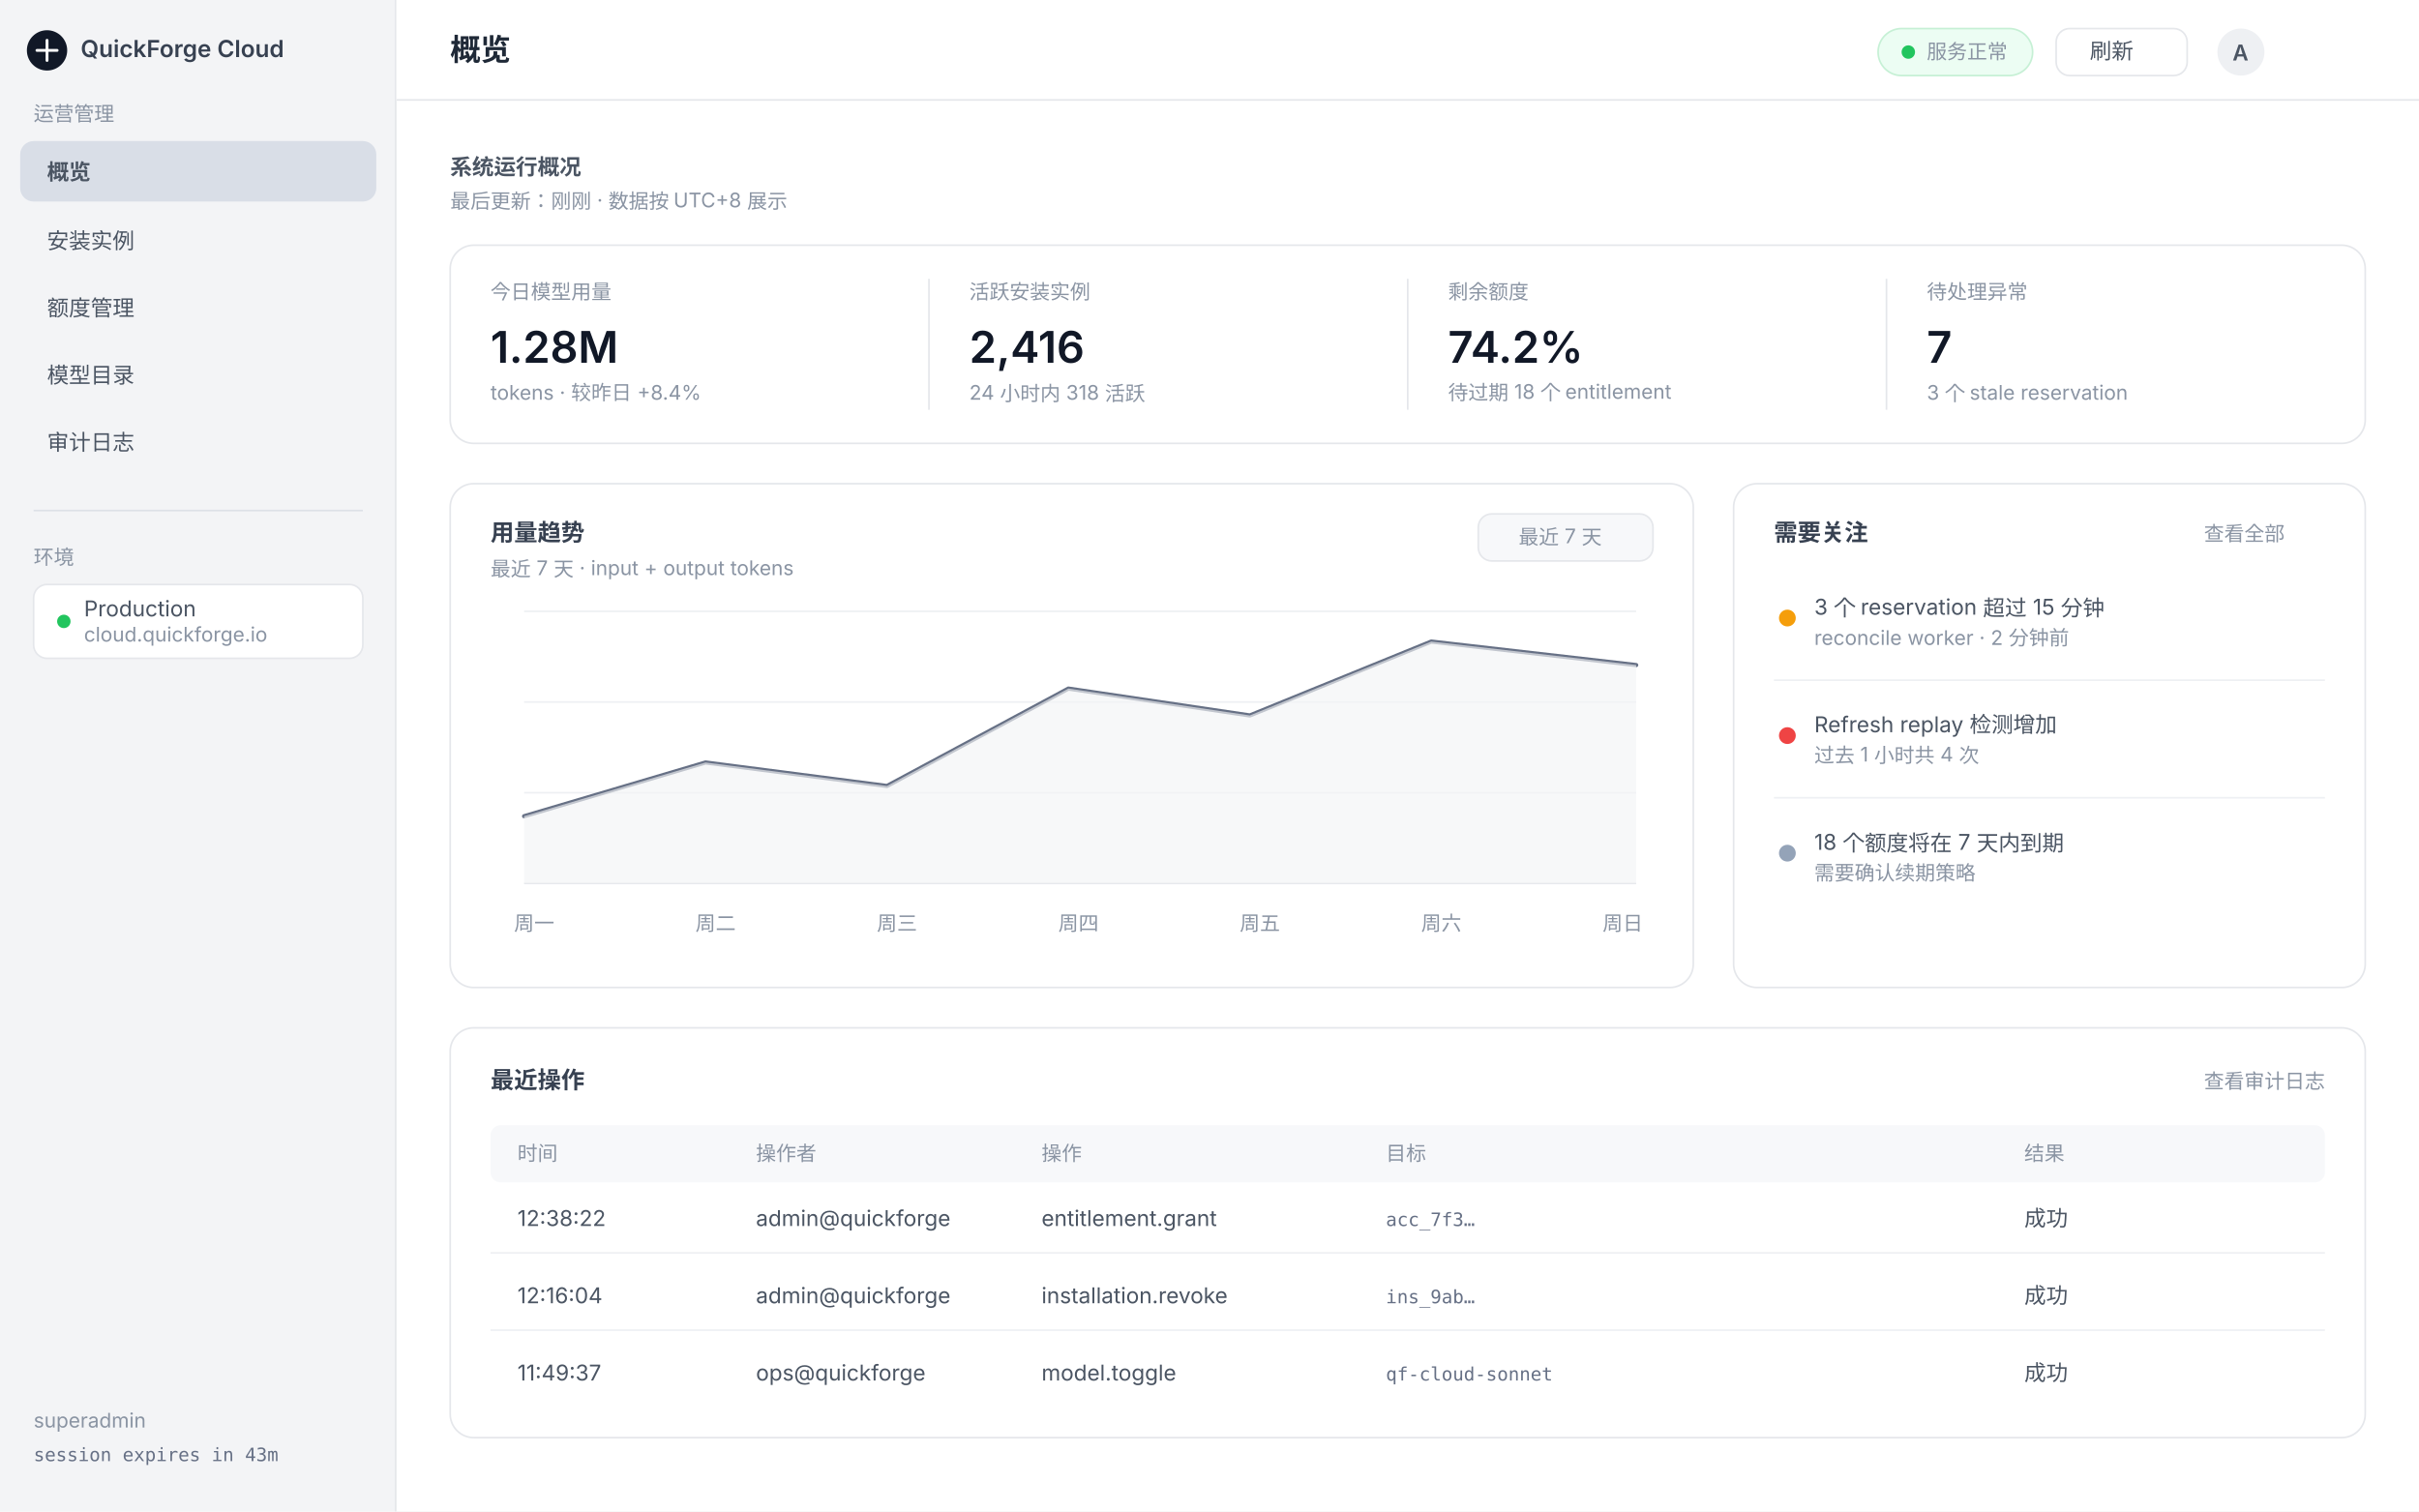
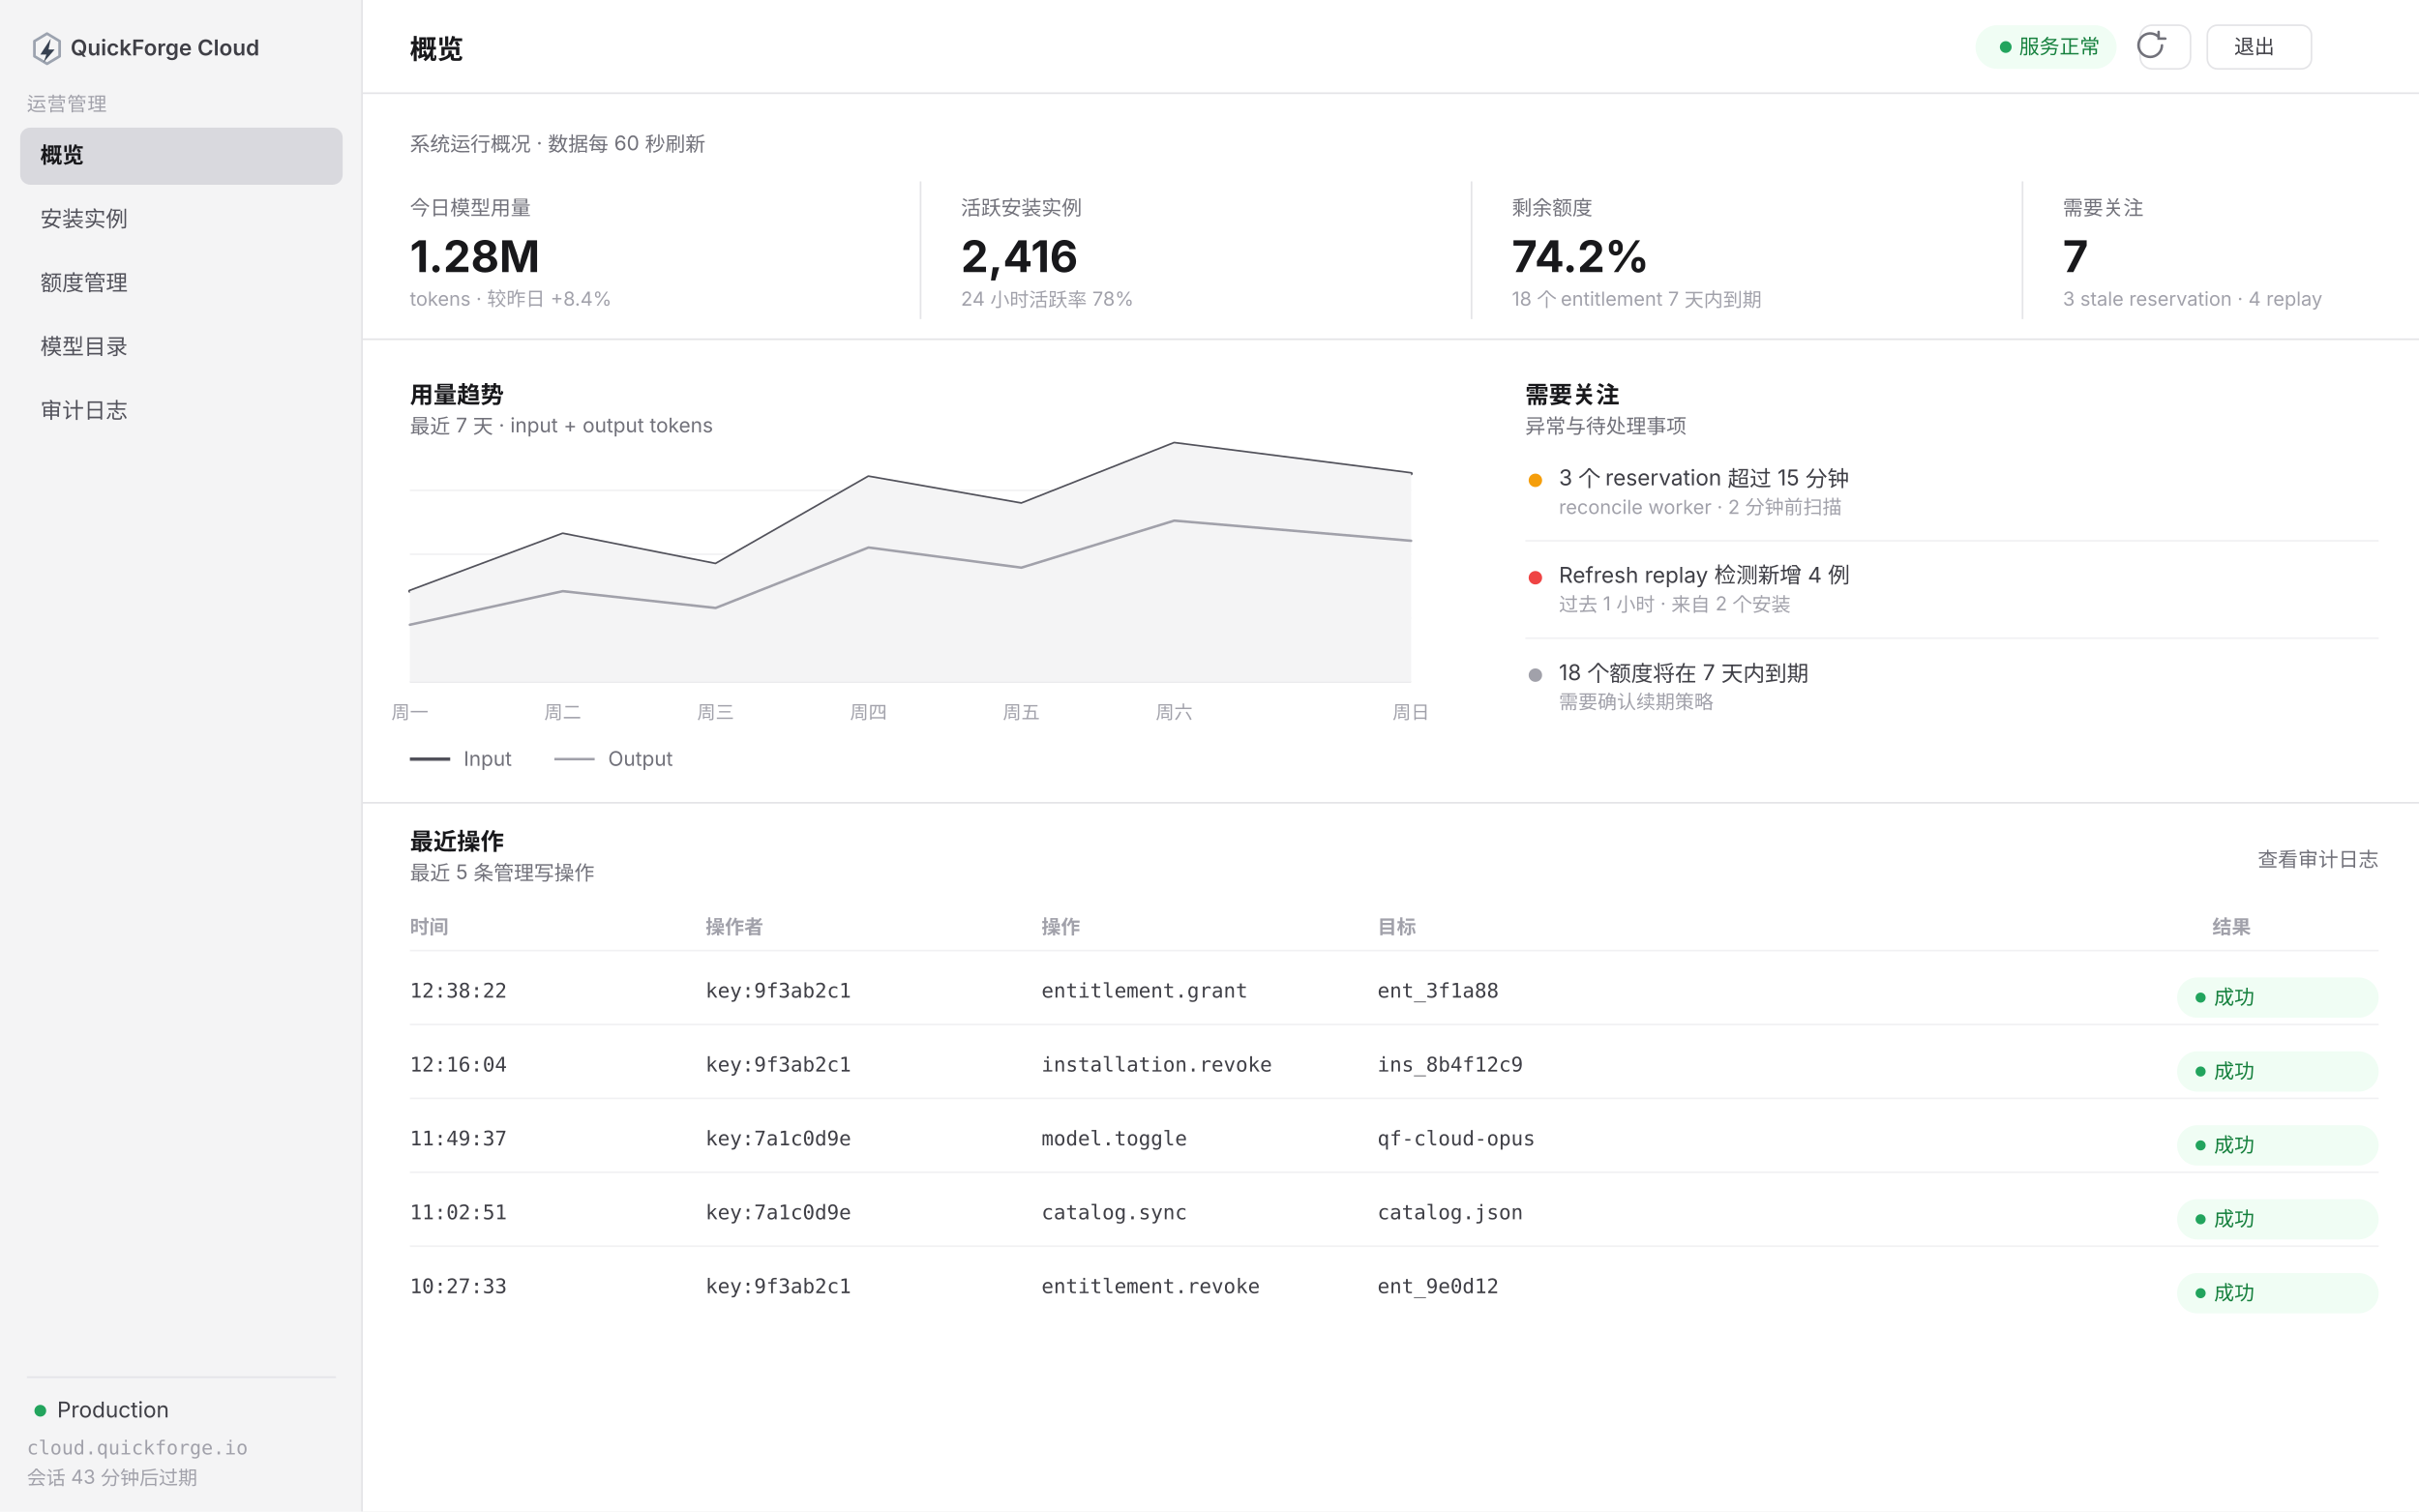
<svg xmlns="http://www.w3.org/2000/svg" width="1440" height="900" viewBox="0 0 1440 900" role="img" aria-labelledby="title desc">
  <defs>
    <style>
      .ui { font-family: ui-sans-serif, system-ui, -apple-system, "Segoe UI", "Microsoft YaHei", sans-serif; }
-       .title { font-size: 18px; font-weight: 600; fill: #1f2937; }
-       .h2 { font-size: 14px; font-weight: 600; fill: #374151; }
-       .body { font-size: 13px; fill: #4b5563; }
-       .muted { font-size: 12px; fill: #8a94a3; }
-       .metric { font-size: 26px; font-weight: 600; fill: #111827; }
-       .mono { font-family: ui-monospace, SFMono-Regular, Consolas, monospace; font-size: 11px; fill: #667085; }
+       .mono { font-family: ui-monospace, SFMono-Regular, Consolas, monospace; }
+       .title { font-size: 16px; font-weight: 600; fill: #18181b; }
+       .h3 { font-size: 14px; font-weight: 600; fill: #18181b; }
+       .body { font-size: 13px; fill: #3f3f46; }
+       .muted { font-size: 12px; fill: #71717a; }
+       .faint { font-size: 11.5px; fill: #a1a1aa; }
+       .metric { font-size: 26px; font-weight: 650; fill: #18181b; }
+       .nav-item { font-size: 13px; fill: #52525b; }
+       .nav-active { font-size: 13px; font-weight: 550; fill: #18181b; }
+       .th { font-size: 11.5px; font-weight: 550; fill: #a1a1aa; }
+       .cell { font-size: 13px; fill: #3f3f46; }
+       .mono-cell { font-family: ui-monospace, SFMono-Regular, Consolas, monospace; font-size: 12px; fill: #3f3f46; }
    </style>
  </defs>
  <rect width="1440" height="900" fill="#ffffff" />
-   <rect x="0" y="0" width="236" height="900" fill="#f3f4f6" />
-   <line x1="235.5" y1="0" x2="235.5" y2="900" stroke="#e5e7eb" />
+   <rect x="0" y="0" width="216" height="900" fill="#f4f4f5" />
+   <line x1="215.5" y1="0" x2="215.5" y2="900" stroke="#e4e4e7" />
  <g class="ui">
-     <circle cx="28" cy="30" r="12" fill="#111827" />
-     <path d="M22 30h12M28 24v12" stroke="#ffffff" stroke-width="1.7" stroke-linecap="round" />
-     <text x="48" y="34" class="h2">QuickForge Cloud</text>
-     <text x="20" y="72" class="muted">运营管理</text>
-     <rect x="12" y="84" width="212" height="36" rx="8" fill="#d9dee7" />
-     <text x="28" y="107" class="body" font-weight="600">概览</text>
-     <text x="28" y="148" class="body">安装实例</text>
-     <text x="28" y="188" class="body">额度管理</text>
-     <text x="28" y="228" class="body">模型目录</text>
-     <text x="28" y="268" class="body">审计日志</text>
-     <line x1="20" y1="304" x2="216" y2="304" stroke="#dde1e7" />
-     <text x="20" y="336" class="muted">环境</text>
-     <rect x="20" y="348" width="196" height="44" rx="8" fill="#ffffff" stroke="#e5e7eb" />
-     <circle cx="38" cy="370" r="4" fill="#22c55e" />
-     <text x="50" y="367" class="body">Production</text>
-     <text x="50" y="382" class="muted">cloud.quickforge.io</text>
-     <text x="20" y="850" class="muted">superadmin</text>
-     <text x="20" y="870" class="mono">session expires in 43m</text>
+     <g transform="translate(16,20)">
+       <polygon points="12,0 19.5,4.5 19.5,13.5 12,18 4.5,13.5 4.5,4.5" fill="none" stroke="#9ca3af" stroke-width="1.6" stroke-linejoin="round" />
+       <path d="M14.2 3 L8 12.5 L11.6 12.5 L10 17 L16.5 9.5 L12.9 9.5 Z" fill="#374151" />
+     </g>
+     <text x="42" y="33" class="body" font-weight="600" fill="#18181b">QuickForge Cloud</text>
+     <text x="16" y="66" class="faint" letter-spacing="0.5">运营管理</text>
+     <rect x="12" y="76" width="192" height="34" rx="6" fill="#d9d9de" />
+     <text x="24" y="97" class="nav-active">概览</text>
+     <text x="24" y="135" class="nav-item">安装实例</text>
+     <text x="24" y="173" class="nav-item">额度管理</text>
+     <text x="24" y="211" class="nav-item">模型目录</text>
+     <text x="24" y="249" class="nav-item">审计日志</text>
+     <line x1="16" y1="820" x2="200" y2="820" stroke="#e4e4e7" />
+     <circle cx="24" cy="840" r="3.5" fill="#22a45d" />
+     <text x="34" y="844" class="body" fill="#3f3f46">Production</text>
+     <text x="16" y="866" class="mono faint">cloud.quickforge.io</text>
+     <text x="16" y="884" class="faint">会话 43 分钟后过期</text>
  </g>
-   <rect x="236" y="0" width="1204" height="60" fill="#ffffff" />
-   <line x1="236" y1="59.5" x2="1440" y2="59.5" stroke="#e5e7eb" />
+   <rect x="216" y="0" width="1224" height="56" fill="#ffffff" />
+   <line x1="216" y1="55.5" x2="1440" y2="55.5" stroke="#e4e4e7" />
  <g class="ui">
-     <text x="268" y="36" class="title">概览</text>
-     <rect x="1118" y="17" width="92" height="28" rx="14" fill="#ecfdf3" stroke="#c6f0d5" />
-     <circle cx="1136" cy="31" r="4" fill="#22c55e" />
-     <text x="1147" y="35" class="muted" fill="#157347">服务正常</text>
-     <rect x="1224" y="17" width="78" height="28" rx="8" fill="#ffffff" stroke="#e5e7eb" />
-     <text x="1244" y="35" class="body">刷新</text>
-     <circle cx="1334" cy="31" r="14" fill="#eef0f3" />
-     <text x="1329" y="36" class="body" font-weight="600">A</text>
+     <text x="244" y="35" class="title">概览</text>
+     <rect x="1176" y="15" width="84" height="26" rx="13" fill="#f0fdf4" />
+     <circle cx="1194" cy="28" r="3.5" fill="#22a45d" />
+     <text x="1202" y="32" font-size="12" fill="#15803d">服务正常</text>
+     <rect x="1274" y="15" width="30" height="26" rx="7" fill="#ffffff" stroke="#e4e4e7" />
+     <path d="M1285 22a7 7 0 1 0 2 5M1285 19v4h4" fill="none" stroke="#71717a" stroke-width="1.5" stroke-linecap="round" />
+     <rect x="1314" y="15" width="62" height="26" rx="6" fill="#ffffff" stroke="#e4e4e7" />
+     <text x="1330" y="32" font-size="12" fill="#3f3f46">退出</text>
  </g>
  <g class="ui">
-     <text x="268" y="104" class="body" font-weight="600">系统运行概况</text>
-     <text x="268" y="124" class="muted">最后更新：刚刚 · 数据按 UTC+8 展示</text>
-     <rect x="268" y="146" width="1140" height="118" rx="14" fill="#ffffff" stroke="#e5e7eb" />
-     <line x1="553" y1="166" x2="553" y2="244" stroke="#e5e7eb" />
-     <line x1="838" y1="166" x2="838" y2="244" stroke="#e5e7eb" />
-     <line x1="1123" y1="166" x2="1123" y2="244" stroke="#e5e7eb" />
-     <text x="292" y="178" class="muted">今日模型用量</text>
-     <text x="292" y="216" class="metric">1.28M</text>
-     <text x="292" y="238" class="muted">tokens · 较昨日 +8.4%</text>
-     <text x="577" y="178" class="muted">活跃安装实例</text>
-     <text x="577" y="216" class="metric">2,416</text>
-     <text x="577" y="238" class="muted">24 小时内 318 活跃</text>
-     <text x="862" y="178" class="muted">剩余额度</text>
-     <text x="862" y="216" class="metric">74.2%</text>
-     <text x="862" y="238" class="muted">待过期 18 个 entitlement</text>
-     <text x="1147" y="178" class="muted">待处理异常</text>
-     <text x="1147" y="216" class="metric" fill="#b45309">7</text>
-     <text x="1147" y="238" class="muted">3 个 stale reservation</text>
-     <rect x="268" y="288" width="740" height="300" rx="14" fill="#ffffff" stroke="#e5e7eb" />
-     <text x="292" y="322" class="h2">用量趋势</text>
-     <text x="292" y="343" class="muted">最近 7 天 · input + output tokens</text>
-     <rect x="880" y="306" width="104" height="28" rx="8" fill="#f7f8fa" stroke="#e5e7eb" />
-     <text x="904" y="324" class="muted">最近 7 天</text>
-     <line x1="312" y1="526" x2="974" y2="526" stroke="#e5e7eb" />
-     <line x1="312" y1="472" x2="974" y2="472" stroke="#eef0f3" />
-     <line x1="312" y1="418" x2="974" y2="418" stroke="#eef0f3" />
-     <line x1="312" y1="364" x2="974" y2="364" stroke="#eef0f3" />
-     <polyline points="312,486 420,454 528,468 636,410 744,426 852,382 974,396" fill="none" stroke="#667085" stroke-width="2.5" stroke-linecap="round" stroke-linejoin="round" />
-     <polyline points="312,486 420,454 528,468 636,410 744,426 852,382 974,396 974,526 312,526" fill="#f3f4f6" opacity="0.65" />
-     <text x="306" y="554" class="muted">周一</text>
-     <text x="414" y="554" class="muted">周二</text>
-     <text x="522" y="554" class="muted">周三</text>
-     <text x="630" y="554" class="muted">周四</text>
-     <text x="738" y="554" class="muted">周五</text>
-     <text x="846" y="554" class="muted">周六</text>
-     <text x="954" y="554" class="muted">周日</text>
-     <rect x="1032" y="288" width="376" height="300" rx="14" fill="#ffffff" stroke="#e5e7eb" />
-     <text x="1056" y="322" class="h2">需要关注</text>
-     <text x="1360" y="322" class="muted" text-anchor="end">查看全部</text>
-     <circle cx="1064" cy="368" r="5" fill="#f59e0b" />
-     <text x="1080" y="366" class="body">3 个 reservation 超过 15 分钟</text>
-     <text x="1080" y="384" class="muted">reconcile worker · 2 分钟前</text>
-     <line x1="1056" y1="405" x2="1384" y2="405" stroke="#eef0f3" />
-     <circle cx="1064" cy="438" r="5" fill="#ef4444" />
-     <text x="1080" y="436" class="body">Refresh replay 检测增加</text>
-     <text x="1080" y="454" class="muted">过去 1 小时共 4 次</text>
-     <line x1="1056" y1="475" x2="1384" y2="475" stroke="#eef0f3" />
-     <circle cx="1064" cy="508" r="5" fill="#94a3b8" />
-     <text x="1080" y="506" class="body">18 个额度将在 7 天内到期</text>
-     <text x="1080" y="524" class="muted">需要确认续期策略</text>
-     <rect x="268" y="612" width="1140" height="244" rx="14" fill="#ffffff" stroke="#e5e7eb" />
-     <text x="292" y="648" class="h2">最近操作</text>
-     <text x="1384" y="648" class="muted" text-anchor="end">查看审计日志</text>
-     <rect x="292" y="670" width="1092" height="34" rx="6" fill="#f7f8fa" />
-     <text x="308" y="691" class="muted">时间</text>
-     <text x="450" y="691" class="muted">操作者</text>
-     <text x="620" y="691" class="muted">操作</text>
-     <text x="825" y="691" class="muted">目标</text>
-     <text x="1205" y="691" class="muted">结果</text>
-     <text x="308" y="730" class="body">12:38:22</text>
-     <text x="450" y="730" class="body">admin@quickforge</text>
-     <text x="620" y="730" class="body">entitlement.grant</text>
-     <text x="825" y="730" class="mono">acc_7f3…</text>
-     <text x="1205" y="730" class="body" fill="#15803d">成功</text>
-     <line x1="292" y1="746" x2="1384" y2="746" stroke="#eef0f3" />
-     <text x="308" y="776" class="body">12:16:04</text>
-     <text x="450" y="776" class="body">admin@quickforge</text>
-     <text x="620" y="776" class="body">installation.revoke</text>
-     <text x="825" y="776" class="mono">ins_9ab…</text>
-     <text x="1205" y="776" class="body" fill="#15803d">成功</text>
-     <line x1="292" y1="792" x2="1384" y2="792" stroke="#eef0f3" />
-     <text x="308" y="822" class="body">11:49:37</text>
-     <text x="450" y="822" class="body">ops@quickforge</text>
-     <text x="620" y="822" class="body">model.toggle</text>
-     <text x="825" y="822" class="mono">qf-cloud-sonnet</text>
-     <text x="1205" y="822" class="body" fill="#15803d">成功</text>
+     <text x="244" y="90" class="muted">系统运行概况 · 数据每 60 秒刷新</text>
+     <g>
+       <text x="244" y="128" class="muted">今日模型用量</text>
+       <text x="244" y="162" class="metric">1.28M</text>
+       <text x="244" y="182" class="faint">tokens · 较昨日 +8.4%</text>
+       <line x1="548" y1="108" x2="548" y2="190" stroke="#e4e4e7" />
+       <text x="572" y="128" class="muted">活跃安装实例</text>
+       <text x="572" y="162" class="metric">2,416</text>
+       <text x="572" y="182" class="faint">24 小时活跃率 78%</text>
+       <line x1="876" y1="108" x2="876" y2="190" stroke="#e4e4e7" />
+       <text x="900" y="128" class="muted">剩余额度</text>
+       <text x="900" y="162" class="metric">74.2%</text>
+       <text x="900" y="182" class="faint">18 个 entitlement 7 天内到期</text>
+       <line x1="1204" y1="108" x2="1204" y2="190" stroke="#e4e4e7" />
+       <text x="1228" y="128" class="muted">需要关注</text>
+       <text x="1228" y="162" class="metric">7</text>
+       <text x="1228" y="182" class="faint">3 stale reservation · 4 replay</text>
+       <line x1="216" y1="202" x2="1440" y2="202" stroke="#e4e4e7" />
+     </g>
+     <text x="244" y="240" class="h3">用量趋势</text>
+     <text x="244" y="258" class="muted">最近 7 天 · input + output tokens</text>
+     <g>
+       <line x1="244" y1="292" x2="840" y2="292" stroke="#f1f1f3" />
+       <line x1="244" y1="330" x2="840" y2="330" stroke="#f1f1f3" />
+       <line x1="244" y1="368" x2="840" y2="368" stroke="#f1f1f3" />
+       <line x1="244" y1="406" x2="840" y2="406" stroke="#e4e4e7" />
+       <polyline points="244,352 335,318 426,336 517,284 608,300 699,264 840,282" fill="none" stroke="#52525b" stroke-width="2" stroke-linecap="round" stroke-linejoin="round" />
+       <polyline points="244,352 335,318 426,336 517,284 608,300 699,264 840,282 840,406 244,406" fill="#f4f4f5" />
+       <polyline points="244,372 335,352 426,362 517,326 608,338 699,310 840,322" fill="none" stroke="#a1a1aa" stroke-width="1.5" stroke-linecap="round" stroke-linejoin="round" />
+       <g font-size="11" fill="#a1a1aa">
+         <text x="244" y="428" text-anchor="middle">周一</text>
+         <text x="335" y="428" text-anchor="middle">周二</text>
+         <text x="426" y="428" text-anchor="middle">周三</text>
+         <text x="517" y="428" text-anchor="middle">周四</text>
+         <text x="608" y="428" text-anchor="middle">周五</text>
+         <text x="699" y="428" text-anchor="middle">周六</text>
+         <text x="840" y="428" text-anchor="middle">周日</text>
+       </g>
+       <line x1="244" y1="452" x2="268" y2="452" stroke="#52525b" stroke-width="2" />
+       <text x="276" y="456" class="muted">Input</text>
+       <line x1="330" y1="452" x2="354" y2="452" stroke="#a1a1aa" stroke-width="1.5" />
+       <text x="362" y="456" class="muted">Output</text>
+     </g>
+     <text x="908" y="240" class="h3">需要关注</text>
+     <text x="908" y="258" class="muted">异常与待处理事项</text>
+     <g>
+       <circle cx="914" cy="286" r="4" fill="#f59e0b" />
+       <text x="928" y="289" class="body" fill="#3f3f46">3 个 reservation 超过 15 分钟</text>
+       <text x="928" y="306" class="faint">reconcile worker · 2 分钟前扫描</text>
+       <line x1="908" y1="322" x2="1416" y2="322" stroke="#f1f1f3" />
+       <circle cx="914" cy="344" r="4" fill="#ef4444" />
+       <text x="928" y="347" class="body" fill="#3f3f46">Refresh replay 检测新增 4 例</text>
+       <text x="928" y="364" class="faint">过去 1 小时 · 来自 2 个安装</text>
+       <line x1="908" y1="380" x2="1416" y2="380" stroke="#f1f1f3" />
+       <circle cx="914" cy="402" r="4" fill="#a1a1aa" />
+       <text x="928" y="405" class="body" fill="#3f3f46">18 个额度将在 7 天内到期</text>
+       <text x="928" y="422" class="faint">需要确认续期策略</text>
+     </g>
+     <line x1="216" y1="478" x2="1440" y2="478" stroke="#e4e4e7" />
+     <text x="244" y="506" class="h3">最近操作</text>
+     <text x="244" y="524" class="muted">最近 5 条管理写操作</text>
+     <text x="1416" y="516" text-anchor="end" font-size="12" fill="#71717a">查看审计日志</text>
+     <g>
+       <text x="244" y="556" class="th">时间</text>
+       <text x="420" y="556" class="th">操作者</text>
+       <text x="620" y="556" class="th">操作</text>
+       <text x="820" y="556" class="th">目标</text>
+       <text x="1340" y="556" class="th" text-anchor="end">结果</text>
+       <line x1="244" y1="566" x2="1416" y2="566" stroke="#f1f1f3" />
+       <text x="244" y="594" class="mono-cell">12:38:22</text>
+       <text x="420" y="594" class="mono-cell">key:9f3ab2c1</text>
+       <text x="620" y="594" class="mono-cell">entitlement.grant</text>
+       <text x="820" y="594" class="mono-cell">ent_3f1a88</text>
+       <rect x="1296" y="582" width="120" height="24" rx="12" fill="#f0fdf4" />
+       <circle cx="1310" cy="594" r="3" fill="#22a45d" />
+       <text x="1318" y="598" font-size="12" fill="#15803d">成功</text>
+       <line x1="244" y1="610" x2="1416" y2="610" stroke="#f1f1f3" />
+       <text x="244" y="638" class="mono-cell">12:16:04</text>
+       <text x="420" y="638" class="mono-cell">key:9f3ab2c1</text>
+       <text x="620" y="638" class="mono-cell">installation.revoke</text>
+       <text x="820" y="638" class="mono-cell">ins_8b4f12c9</text>
+       <rect x="1296" y="626" width="120" height="24" rx="12" fill="#f0fdf4" />
+       <circle cx="1310" cy="638" r="3" fill="#22a45d" />
+       <text x="1318" y="642" font-size="12" fill="#15803d">成功</text>
+       <line x1="244" y1="654" x2="1416" y2="654" stroke="#f1f1f3" />
+       <text x="244" y="682" class="mono-cell">11:49:37</text>
+       <text x="420" y="682" class="mono-cell">key:7a1c0d9e</text>
+       <text x="620" y="682" class="mono-cell">model.toggle</text>
+       <text x="820" y="682" class="mono-cell">qf-cloud-opus</text>
+       <rect x="1296" y="670" width="120" height="24" rx="12" fill="#f0fdf4" />
+       <circle cx="1310" cy="682" r="3" fill="#22a45d" />
+       <text x="1318" y="686" font-size="12" fill="#15803d">成功</text>
+       <line x1="244" y1="698" x2="1416" y2="698" stroke="#f1f1f3" />
+       <text x="244" y="726" class="mono-cell">11:02:51</text>
+       <text x="420" y="726" class="mono-cell">key:7a1c0d9e</text>
+       <text x="620" y="726" class="mono-cell">catalog.sync</text>
+       <text x="820" y="726" class="mono-cell">catalog.json</text>
+       <rect x="1296" y="714" width="120" height="24" rx="12" fill="#f0fdf4" />
+       <circle cx="1310" cy="726" r="3" fill="#22a45d" />
+       <text x="1318" y="730" font-size="12" fill="#15803d">成功</text>
+       <line x1="244" y1="742" x2="1416" y2="742" stroke="#f1f1f3" />
+       <text x="244" y="770" class="mono-cell">10:27:33</text>
+       <text x="420" y="770" class="mono-cell">key:9f3ab2c1</text>
+       <text x="620" y="770" class="mono-cell">entitlement.revoke</text>
+       <text x="820" y="770" class="mono-cell">ent_9e0d12</text>
+       <rect x="1296" y="758" width="120" height="24" rx="12" fill="#f0fdf4" />
+       <circle cx="1310" cy="770" r="3" fill="#22a45d" />
+       <text x="1318" y="774" font-size="12" fill="#15803d">成功</text>
+     </g>
  </g>
</svg>
